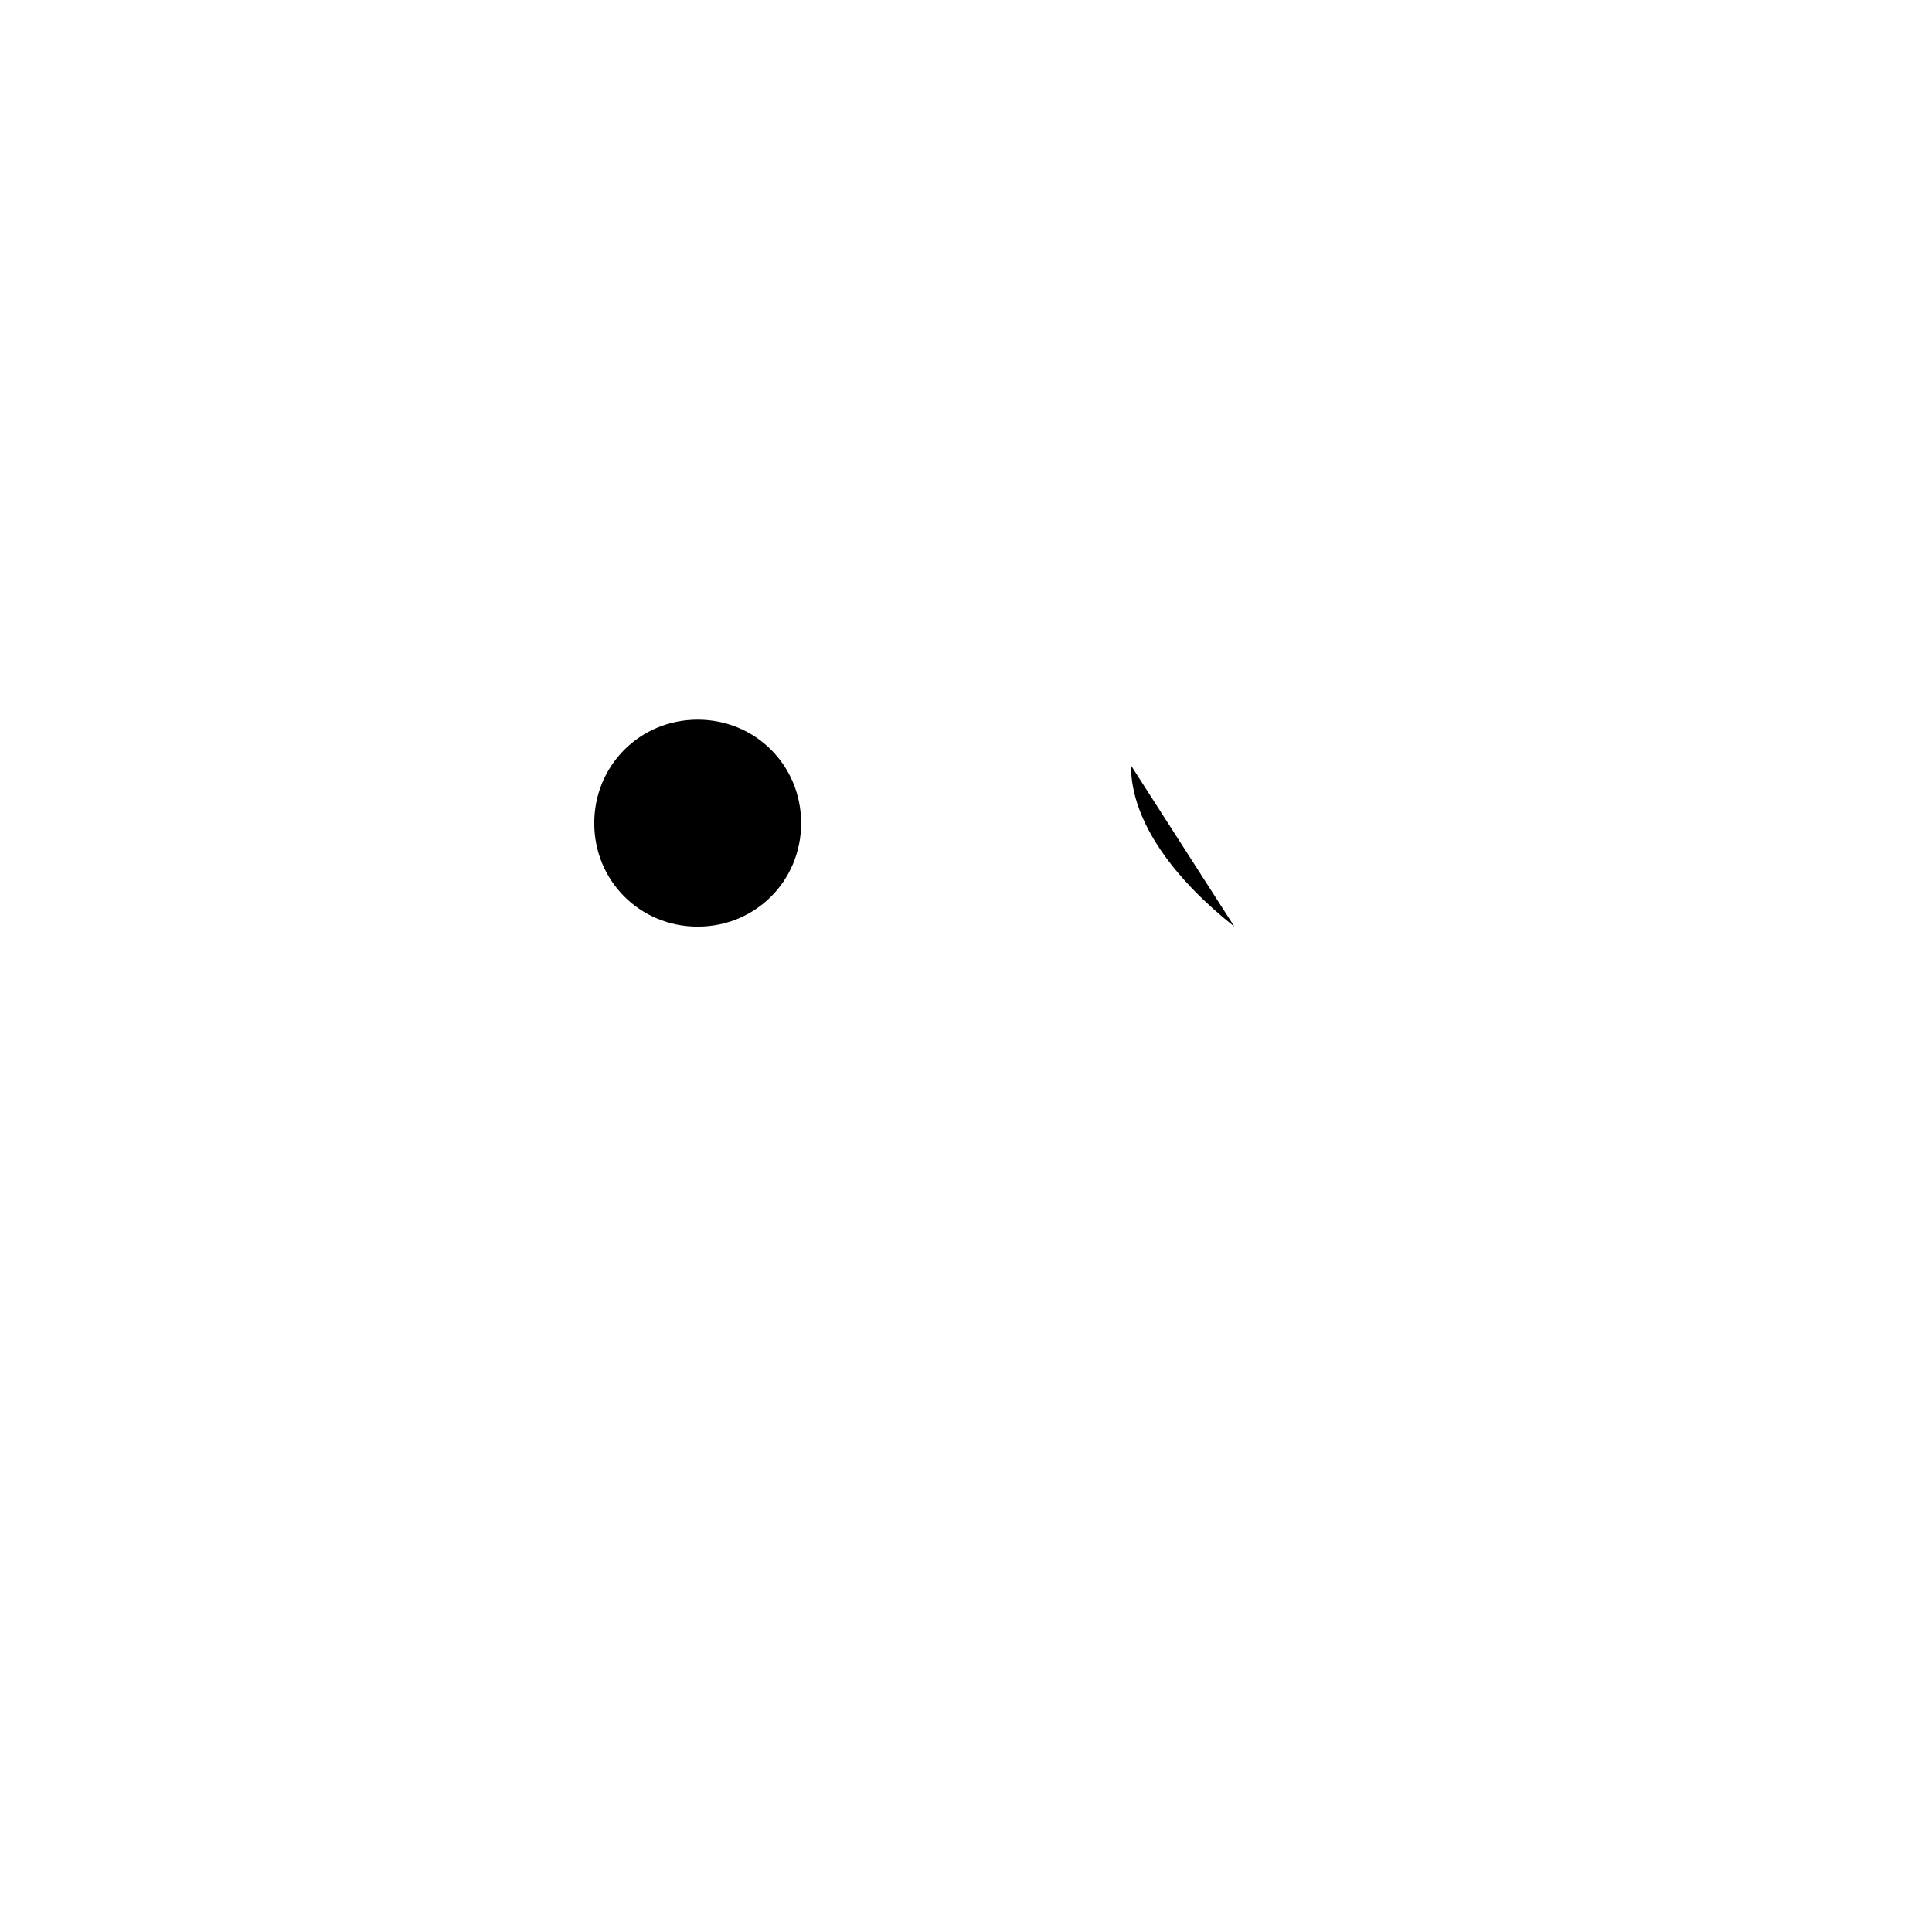
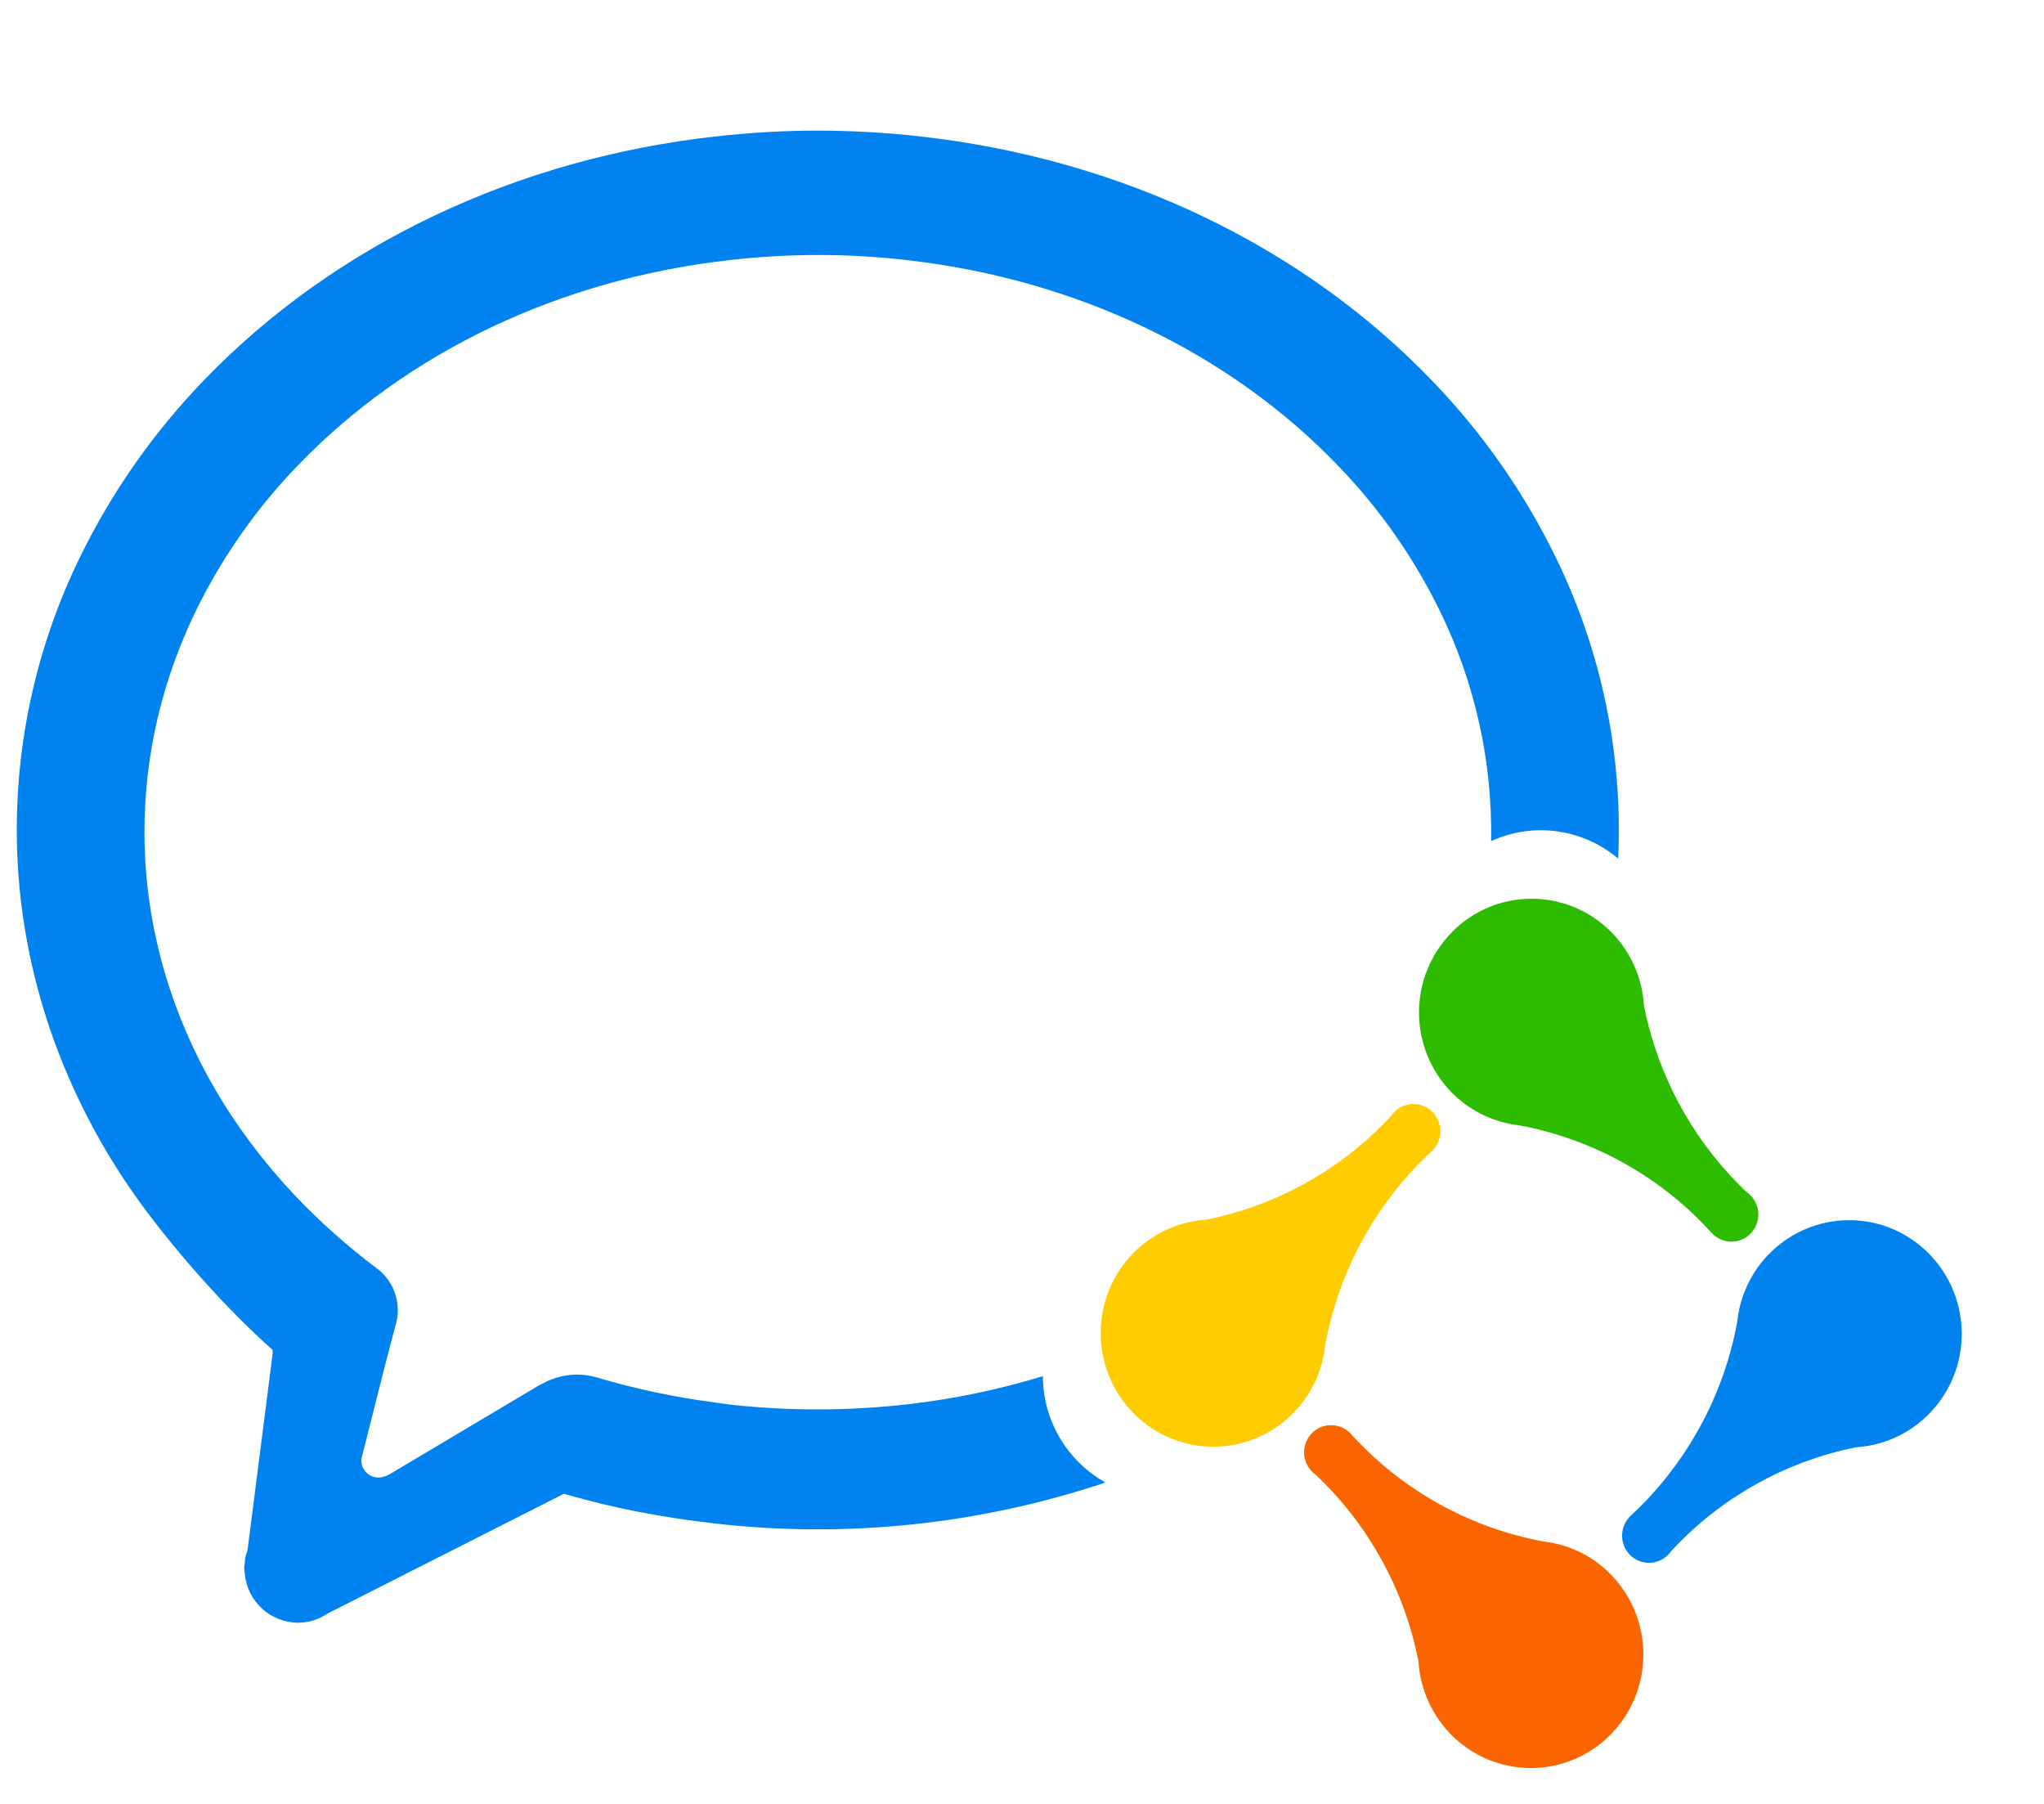
- <svg xmlns="http://www.w3.org/2000/svg" viewBox="0 0 24 24" fill="currentColor">
-   <path d="M8.667 11.511C7.95 11.511 7.382 10.943 7.382 10.226C7.382 9.508 7.95 8.94 8.667 8.94C9.385 8.94 9.952 9.508 9.952 10.226C9.952 10.943 9.385 11.511 8.667 11.511ZM15.334 11.511C14.617 10.943 14.049 10.226 14.049 9.508 14.617 8.94 15.334 8.94C16.051 8.94 16.619 9.508 16.619 10.226C16.619 10.943 16.051 11.511 15.334 11.511ZM6.823 19.215L7.538 18.779C8.348 18.285 9.307 18.095 10.244 18.243C10.455 18.276 10.629 18.302 10.763 18.319C11.17 18.373 11.583 18.4 12.001 18.4C16.421 18.4 19.901 15.378 19.901 11.8C19.901 8.222 16.421 5.2 12.001 5.2C7.58 5.2 4.101 8.222 4.101 11.8C4.101 13.165 4.6 14.473 5.532 15.581C5.581 15.638 5.653 15.718 5.747 15.816C6.542 16.644 6.943 17.774 6.848 18.918L6.823 19.215ZM6.193 21.942C6.01 22.057 5.795 22.109 5.58 22.091C5.029 22.045 4.62 21.562 4.666 21.011L4.855 18.752C4.902 18.18 4.702 17.615 4.304 17.201C4.182 17.073 4.081 16.963 4.002 16.868C2.806 15.447 2.101 13.695 2.101 11.8C2.101 7.05 6.533 3.2 12.001 3.2C17.468 3.2 21.901 7.05 21.901 11.8C21.901 16.55 17.468 20.4 12.001 20.4C11.491 20.4 10.991 20.366 10.502 20.302C10.349 20.282 10.159 20.254 9.933 20.218C9.464 20.144 8.985 20.239 8.58 20.486L6.193 21.942Z" />
+ <svg xmlns="http://www.w3.org/2000/svg" viewBox="0 0 34 30" fill="none">
+   <defs>
+     <path id="orange" d="M.445.694a.453.453 0 0 0-.031.603c.009.013.02.024.031.035.019.02.04.038.062.053a5.807 5.807 0 0 1 1.71 3.104 1.922 1.922 0 0 0 .063.384 1.9 1.9 0 0 0 .482.837 1.86 1.86 0 0 0 2.648 0c.73-.738.73-1.934 0-2.672a1.853 1.853 0 0 0-.903-.506 1.495 1.495 0 0 0-.112-.022c-.037-.007-.075-.011-.113-.017A5.716 5.716 0 0 1 1.26.883a3.968 3.968 0 0 1-.18-.189.441.441 0 0 0-.32-.133.437.437 0 0 0-.316.133z" />
+     <path id="blue" d="M2.479 1.447a1.892 1.892 0 0 0-.5.911 1.615 1.615 0 0 0-.022.114 1.603 1.603 0 0 0-.015.114A5.83 5.83 0 0 1 .346 5.639a4.55 4.55 0 0 1-.188.18v.002a.455.455 0 0 0 0 .639.444.444 0 0 0 .598.031c.012-.01.025-.02.035-.031a.465.465 0 0 0 .052-.063A5.728 5.728 0 0 1 3.918 4.67a1.828 1.828 0 0 0 .38-.064 1.85 1.85 0 0 0 .83-.486 1.902 1.902 0 0 0 0-2.673 1.86 1.86 0 0 0-2.648 0h-.001z" />
+     <path id="green" d="M.916.78a1.903 1.903 0 0 0 0 2.674 1.877 1.877 0 0 0 1.015.526c.038.006.075.012.113.016a5.734 5.734 0 0 1 3.024 1.61c.06.062.121.127.18.191a.446.446 0 0 0 .633 0 .456.456 0 0 0 .031-.604.463.463 0 0 0-.094-.088l-.13-.126A5.83 5.83 0 0 1 4.108 2a1.495 1.495 0 0 0-.02-.183A1.89 1.89 0 0 0 3.565.78 1.86 1.86 0 0 0 2.24.225 1.86 1.86 0 0 0 .916.779z" />
+     <path id="yellow" d="M5.57.934c-.012.01-.025.02-.035.031a.564.564 0 0 0-.053.064c-.04.044-.083.087-.124.13a5.733 5.733 0 0 1-2.95 1.597 1.856 1.856 0 0 0-.38.063 1.867 1.867 0 0 0-.83.486 1.902 1.902 0 0 0 0 2.673 1.86 1.86 0 0 0 2.648 0 1.88 1.88 0 0 0 .5-.911c.01-.037.016-.075.023-.113.006-.038.01-.075.015-.115a5.828 5.828 0 0 1 1.594-3.051c.064-.063.126-.125.19-.183a.454.454 0 0 0 0-.64.445.445 0 0 0-.598-.032z" />
+   </defs>
+   <path fill="#0082F0" d="M13.604 2.172c-.546 0-1.112.032-1.68.095-3.33.365-6.357 1.803-8.522 4.047a11.47 11.47 0 0 0-2.065 2.938 10.325 10.325 0 0 0-1.058 4.55c0 2.03.613 4.035 1.771 5.793.605.918 1.585 2.048 2.438 2.813l.047.042v.063l-.418 3.27c-.012.034-.025.067-.032.102-.008.03-.01.063-.012.096l-.008.059c-.002.014-.004.027-.004.041 0 .017.003.032.005.048l.006.045a.895.895 0 0 0 .886.813.878.878 0 0 0 .443-.123l.071-.042 3.908-1.98.053.015c.778.225 1.593.383 2.49.483a15.084 15.084 0 0 0 6.465-.685 2.035 2.035 0 0 1-1.041-1.768c-.734.223-1.487.38-2.242.466a13.232 13.232 0 0 1-2.937.009l-.186-.025-.11-.016a12.597 12.597 0 0 1-1.925-.407 1.17 1.17 0 0 0-.921.096.8.8 0 0 0-.075.038l-2.466 1.467c-.252.147-.476-.012-.476-.242l.372-1.474.193-.74a.866.866 0 0 0-.305-.965 11.008 11.008 0 0 1-1.002-.85 9.906 9.906 0 0 1-1.42-1.695c-.945-1.435-1.444-3.063-1.444-4.708 0-1.279.29-2.52.86-3.692a9.461 9.461 0 0 1 1.702-2.42c1.822-1.887 4.38-3.098 7.204-3.407a12.831 12.831 0 0 1 2.936.006c2.81.323 5.354 1.54 7.161 3.426a9.44 9.44 0 0 1 1.694 2.425 8.367 8.367 0 0 1 .843 3.81c.7-.322 1.522-.21 2.114.29a10.325 10.325 0 0 0-1.029-4.99 11.46 11.46 0 0 0-2.055-2.946c-2.148-2.242-5.157-3.687-8.473-4.068a15.44 15.44 0 0 0-1.755-.103" />
+   <use href="#orange" transform="translate(21.378 23.14)" fill="#FB6500" />
+   <use href="#blue" transform="translate(26.955 19.399)" fill="#0082EF" />
+   <use href="#green" transform="translate(23.237 14.721)" fill="#2DBC00" />
+   <use href="#yellow" transform="translate(17.66 17.528)" fill="#FFCC00" />
</svg>
